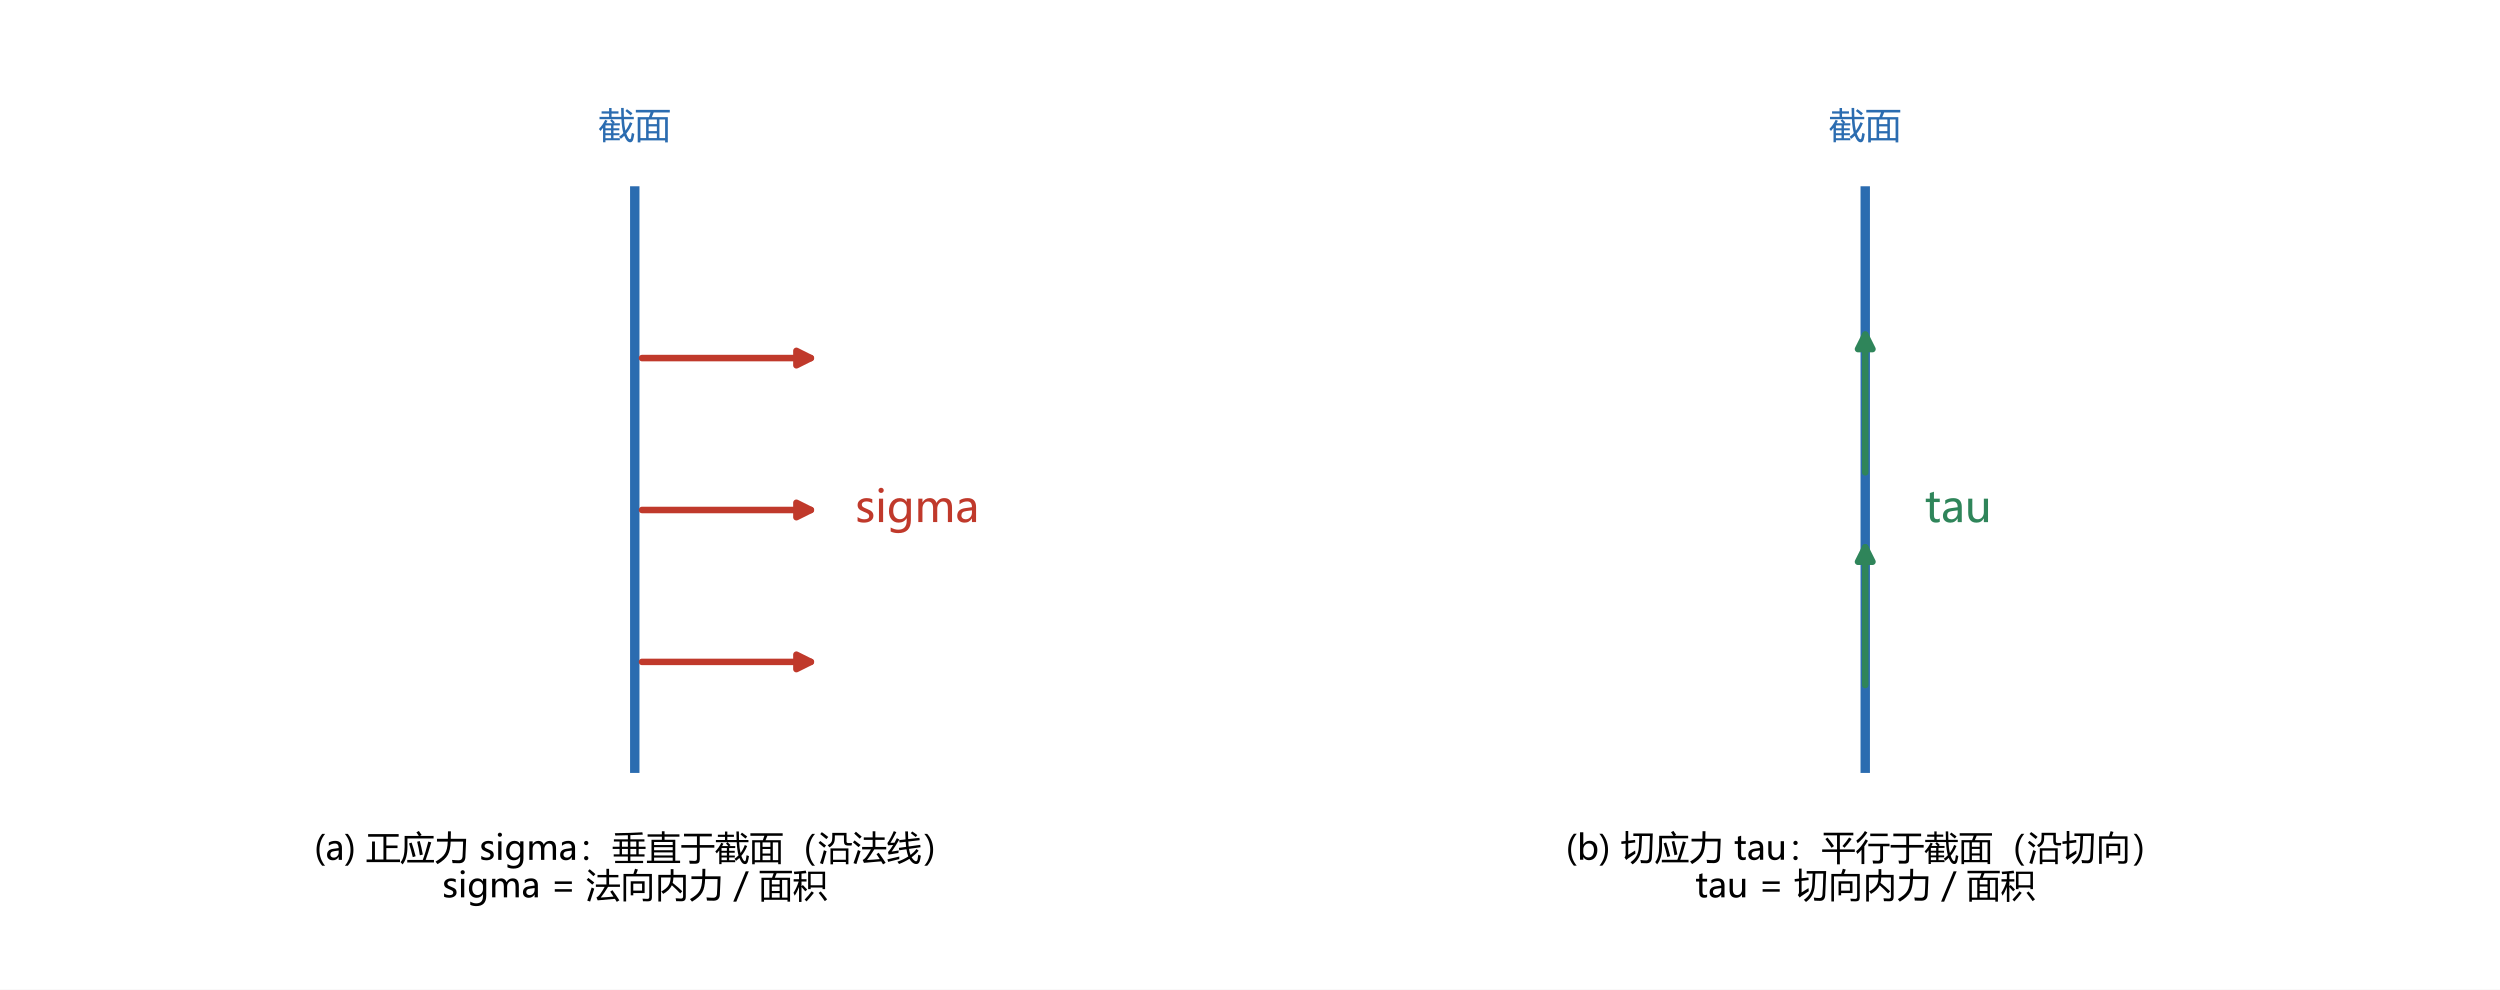
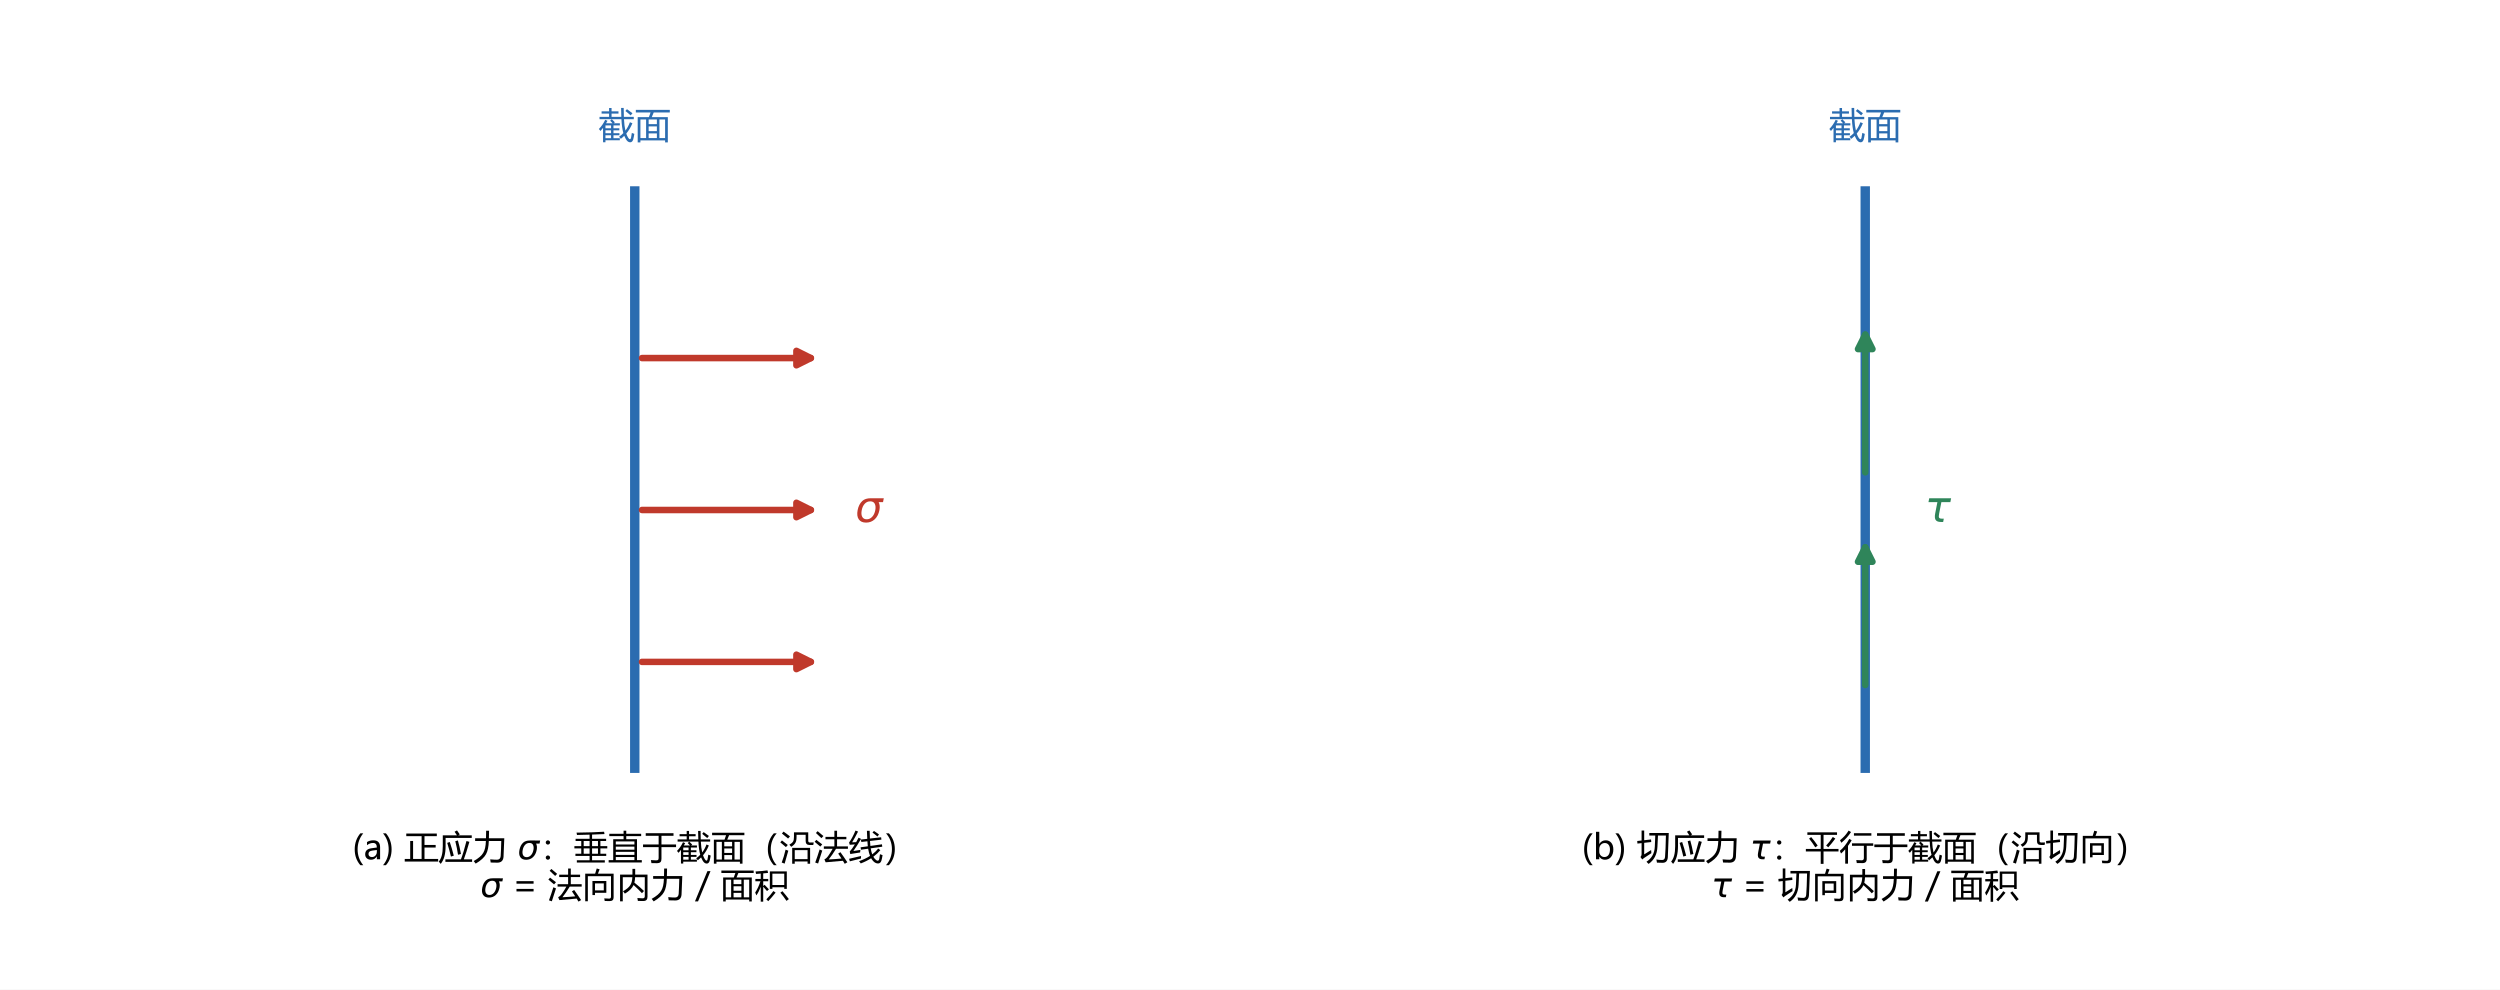
<svg xmlns="http://www.w3.org/2000/svg" xmlns:xlink="http://www.w3.org/1999/xlink" width="691.2pt" height="273.6pt" viewBox="0 0 691.2 273.6" version="1.1">
  <defs>
    <style type="text/css">*{stroke-linejoin: round; stroke-linecap: butt}</style>
  </defs>
  <g id="figure_1">
    <g id="patch_1">
      <path d="M 0 273.6  L 691.2 273.6  L 691.2 0  L 0 0  z " style="fill: #ffffff" />
    </g>
    <g id="axes_1">
      <g id="line2d_1">
-         <path d="M 175.5 212.4  L 175.5 52.8  " clip-path="url(#p7336bb6e5b)" style="fill: none; stroke: #2b6cb0; stroke-width: 2.6; stroke-linecap: square" />
+         <path d="M 175.5 212.4  L 175.5 52.8  " clip-path="url(#p2b7fb47dd4)" style="fill: none; stroke: #2b6cb0; stroke-width: 2.6; stroke-linecap: square" />
      </g>
      <g id="text_1">
        <g style="fill: #2b6cb0" transform="translate(165.5 38.1) scale(0.1 -0.1)">
          <defs>
            <path id="MicrosoftYaHei-6ec" d="M 3625 191  Q 4038 478 4378 838  Q 4106 1816 4041 3291  L 163 3291  L 163 3703  L 1856 3703  L 1856 4284  L 531 4284  L 531 4684  L 1856 4684  L 1856 5278  L 2294 5278  L 2294 4684  L 3519 4684  L 3519 4284  L 2294 4284  L 2294 3703  L 4022 3703  Q 4003 4241 3981 5284  L 4444 5284  Q 4444 4400 4472 3703  L 6225 3703  L 6225 3291  L 4491 3291  Q 4544 2116 4747 1272  Q 5238 1922 5544 2759  L 5981 2572  Q 5563 1541 4897 744  Q 5041 328 5231 22  Q 5394 -247 5550 -247  Q 5681 -247 5738 -9  Q 5813 303 5881 866  Q 6125 753 6325 697  Q 6231 84 6125 -291  Q 5975 -797 5588 -797  Q 5138 -797 4806 -197  Q 4659 44 4538 353  Q 4253 66 3931 -184  Q 3800 3 3625 191  z M 2044 3034  L 2338 3284  Q 2588 3059 2881 2747  L 2669 2572  L 3763 2572  L 3763 2197  L 2631 2197  L 2631 1684  L 3669 1684  L 3669 1322  L 2631 1322  L 2631 809  L 3688 809  L 3688 447  L 2631 447  L 2631 -66  L 3756 -66  L 3756 -441  L 1213 -441  L 1213 -791  L 788 -791  L 788 1763  Q 569 1472 338 1209  Q 200 1391 50 1559  Q 738 2259 1169 3184  L 1569 3009  Q 1450 2784 1322 2572  L 2478 2572  Q 2259 2828 2044 3034  z M 4744 4741  L 5019 5066  Q 5569 4684 5994 4347  L 5675 3959  Q 5225 4372 4744 4741  z M 1213 809  L 2206 809  L 2206 1322  L 1213 1322  L 1213 809  z M 1213 1684  L 2206 1684  L 2206 2197  L 1213 2197  L 1213 1684  z M 1213 -66  L 2206 -66  L 2206 447  L 1213 447  L 1213 -66  z " transform="scale(0.015625)" />
            <path id="MicrosoftYaHei-bb5" d="M 519 3659  L 2500 3659  Q 2681 4134 2794 4484  L 188 4484  L 188 4947  L 6200 4947  L 6200 4484  L 3353 4484  Q 3216 4144 3009 3659  L 5850 3659  L 5850 -809  L 5369 -809  L 5369 -459  L 1000 -459  L 1000 -816  L 519 -816  L 519 3659  z M 5369 3247  L 4363 3247  L 4363 -47  L 5369 -47  L 5369 3247  z M 1000 -47  L 2006 -47  L 2006 3247  L 1000 3247  L 1000 -47  z M 2456 -47  L 3913 -47  L 3913 784  L 2456 784  L 2456 -47  z M 2456 1184  L 3913 1184  L 3913 2016  L 2456 2016  L 2456 1184  z M 2456 2416  L 3913 2416  L 3913 3247  L 2456 3247  L 2456 2416  z " transform="scale(0.015625)" />
          </defs>
          <use xlink:href="#MicrosoftYaHei-6ec" />
          <use xlink:href="#MicrosoftYaHei-bb5" transform="translate(100 0)" />
        </g>
      </g>
      <g id="patch_2">
        <path d="M 177.498 183  Q 201.85 183 224.189 183  " style="fill: none; stroke: #c0392b; stroke-width: 1.8; stroke-linecap: round" />
        <path d="M 220.189 181  L 224.189 183  L 220.189 185  z " style="fill: #c0392b; stroke: #c0392b; stroke-width: 1.8; stroke-linecap: round" />
      </g>
      <g id="patch_3">
        <path d="M 177.498 141  Q 201.85 141 224.189 141  " style="fill: none; stroke: #c0392b; stroke-width: 1.8; stroke-linecap: round" />
        <path d="M 220.189 139  L 224.189 141  L 220.189 143  z " style="fill: #c0392b; stroke: #c0392b; stroke-width: 1.8; stroke-linecap: round" />
      </g>
      <g id="patch_4">
        <path d="M 177.498 99  Q 201.85 99 224.189 99  " style="fill: none; stroke: #c0392b; stroke-width: 1.8; stroke-linecap: round" />
        <path d="M 220.189 97  L 224.189 99  L 220.189 101  z " style="fill: #c0392b; stroke: #c0392b; stroke-width: 1.8; stroke-linecap: round" />
      </g>
      <g id="text_2">
-         <g style="fill: #c0392b" transform="translate(236.439 144.3458) scale(0.12 -0.12)">
+         <g style="fill: #c0392b" transform="translate(236.439 144.3516) scale(0.12 -0.12)">
          <defs>
-             <path id="MicrosoftYaHei-59" d="M 353 747  Q 816 413 1350 413  Q 2066 413 2066 881  Q 2066 1081 1909 1211  Q 1753 1341 1275 1519  Q 700 1750 528 1976  Q 356 2203 356 2525  Q 356 2984 745 3261  Q 1134 3538 1703 3538  Q 2144 3538 2522 3384  L 2522 2794  Q 2134 3044 1644 3044  Q 1350 3044 1165 2916  Q 981 2788 981 2578  Q 981 2372 1114 2256  Q 1247 2141 1703 1959  Q 2281 1744 2484 1512  Q 2688 1281 2688 941  Q 2688 466 2298 192  Q 1909 -81 1291 -81  Q 753 -81 353 122  L 353 747  z " transform="scale(0.015625)" />
-             <path id="MicrosoftYaHei-4f" d="M 472 4675  Q 472 4838 583 4948  Q 694 5059 856 5059  Q 1022 5059 1136 4950  Q 1250 4841 1250 4675  Q 1250 4513 1136 4405  Q 1022 4297 856 4297  Q 691 4297 581 4405  Q 472 4513 472 4675  z M 544 0  L 544 3456  L 1156 3456  L 1156 0  L 544 0  z " transform="scale(0.015625)" />
-             <path id="MicrosoftYaHei-4d" d="M 3547 291  Q 3547 -1628 1684 -1628  Q 1041 -1628 566 -1388  L 566 -797  Q 1144 -1119 1675 -1119  Q 2934 -1119 2934 206  L 2934 572  L 2922 572  Q 2528 -81 1747 -81  Q 1097 -81 706 384  Q 316 850 316 1619  Q 316 2503 747 3020  Q 1178 3538 1897 3538  Q 2588 3538 2922 2988  L 2934 2988  L 2934 3456  L 3547 3456  L 3547 291  z M 2934 2056  Q 2938 2456 2666 2743  Q 2394 3031 1997 3031  Q 1497 3031 1219 2664  Q 941 2297 941 1656  Q 941 1106 1209 765  Q 1478 425 1922 425  Q 2369 425 2653 750  Q 2938 1075 2934 1575  L 2934 2056  z " transform="scale(0.015625)" />
-             <path id="MicrosoftYaHei-53" d="M 5522 0  L 4909 0  L 4909 1984  Q 4909 2547 4734 2789  Q 4559 3031 4159 3031  Q 3822 3031 3581 2715  Q 3341 2400 3341 1969  L 3341 0  L 2728 0  L 2728 2047  Q 2728 3031 1969 3031  Q 1619 3031 1389 2731  Q 1159 2431 1159 1966  L 1159 0  L 547 0  L 547 3456  L 1159 3456  L 1159 2909  L 1172 2909  Q 1541 3538 2250 3538  Q 2597 3538 2862 3347  Q 3128 3156 3231 2831  Q 3616 3538 4381 3538  Q 5522 3538 5522 2131  L 5522 0  z " transform="scale(0.015625)" />
-             <path id="MicrosoftYaHei-47" d="M 628 3216  Q 1144 3538 1819 3538  Q 3069 3538 3069 2225  L 3069 0  L 2463 0  L 2463 534  L 2447 534  Q 2088 -81 1388 -81  Q 884 -81 587 191  Q 291 463 291 925  Q 291 1894 1438 2053  L 2463 2197  Q 2463 3044 1763 3044  Q 1141 3044 628 2625  L 628 3216  z M 1653 1625  Q 1228 1569 1067 1412  Q 906 1256 906 975  Q 906 728 1081 572  Q 1256 416 1544 416  Q 1944 416 2203 697  Q 2463 978 2463 1403  L 2463 1734  L 1653 1625  z " transform="scale(0.015625)" />
+             <path id="DejaVuSans-Oblique-357" d="M 2219 3044  Q 1744 3044 1422 2700  Q 1081 2341 969 1747  Q 844 1119 1044 756  Q 1241 397 1706 397  Q 2166 397 2503 759  Q 2844 1122 2966 1747  Q 3075 2319 2881 2700  Q 2700 3044 2219 3044  z M 2309 3503  L 4219 3500  L 4106 2925  L 3463 2925  Q 3706 2438 3575 1747  Q 3406 888 2884 400  Q 2359 -91 1609 -91  Q 856 -91 525 400  Q 194 888 363 1747  Q 528 2609 1050 3097  Q 1484 3503 2309 3503  z " transform="scale(0.015625)" />
          </defs>
-           <use xlink:href="#MicrosoftYaHei-59" />
-           <use xlink:href="#MicrosoftYaHei-4f" transform="translate(46.29688 0)" />
-           <use xlink:href="#MicrosoftYaHei-4d" transform="translate(72.90625 0)" />
-           <use xlink:href="#MicrosoftYaHei-53" transform="translate(136.875 0)" />
-           <use xlink:href="#MicrosoftYaHei-47" transform="translate(230.5781 0)" />
+           <use xlink:href="#DejaVuSans-Oblique-357" transform="translate(0 0.265625)" />
        </g>
      </g>
      <g id="text_3">
-         <g transform="translate(86.81082 237.7329) scale(0.095 -0.095)">
+         <g transform="translate(97.3625 237.6708) scale(0.095 -0.095)">
          <defs>
            <path id="MicrosoftYaHei-e" d="M 1531 -1100  Q 478 100 478 1847  Q 478 3594 1531 4841  L 2072 4841  Q 1016 3544 1016 1853  Q 1016 166 2066 -1100  L 1531 -1100  z " transform="scale(0.015625)" />
+             <path id="MicrosoftYaHei-47" d="M 628 3216  Q 1144 3538 1819 3538  Q 3069 3538 3069 2225  L 3069 0  L 2463 0  L 2463 534  L 2447 534  Q 2088 -81 1388 -81  Q 884 -81 587 191  Q 291 463 291 925  Q 291 1894 1438 2053  L 2463 2197  Q 2463 3044 1763 3044  Q 1141 3044 628 2625  L 628 3216  z M 1653 1625  Q 1228 1569 1067 1412  Q 906 1256 906 975  Q 906 728 1081 572  Q 1256 416 1544 416  Q 1944 416 2203 697  Q 2463 978 2463 1403  L 2463 1734  L 1653 1625  z " transform="scale(0.015625)" />
            <path id="MicrosoftYaHei-f" d="M 78 -1100  Q 1131 163 1131 1853  Q 1131 3547 72 4841  L 616 4841  Q 1672 3603 1672 1847  Q 1672 91 616 -1100  L 78 -1100  z " transform="scale(0.015625)" />
            <path id="MicrosoftYaHei-3" transform="scale(0.015625)" />
            <path id="MicrosoftYaHei-833" d="M 88 66  L 1106 66  L 1106 3416  L 1644 3416  L 1644 66  L 3231 66  L 3231 4309  L 375 4309  L 375 4797  L 6063 4797  L 6063 4309  L 3769 4309  L 3769 2672  L 5850 2672  L 5850 2191  L 3769 2191  L 3769 66  L 6313 66  L 6313 -422  L 88 -422  L 88 66  z " transform="scale(0.015625)" />
            <path id="MicrosoftYaHei-681" d="M 2969 5134  L 3425 5378  Q 3694 5034 3938 4634  L 3634 4459  L 6169 4459  L 6169 3984  L 1300 3984  L 1300 2453  Q 1300 241 388 -853  Q 238 -647 25 -422  Q 775 416 775 2441  L 775 4459  L 3419 4459  Q 3216 4803 2969 5134  z M 1263 -9  L 4153 -9  Q 4641 1238 5188 3403  L 5731 3253  Q 5147 1191 4694 -9  L 6238 -9  L 6238 -484  L 1263 -484  L 1263 -9  z M 1600 3059  L 2075 3222  Q 2463 2084 2825 672  L 2294 509  Q 2006 1747 1600 3059  z M 3106 3372  L 3588 3509  Q 3913 2384 4163 991  L 3613 847  Q 3431 2084 3106 3372  z " transform="scale(0.015625)" />
            <path id="MicrosoftYaHei-503" d="M 400 3916  L 2425 3916  Q 2444 4603 2450 5316  L 2994 5316  Q 2981 4653 2963 3916  L 5831 3916  Q 5756 1472 5688 459  Q 5606 -616 4538 -628  Q 4025 -628 3300 -603  Q 3275 -359 3206 -9  L 3225 -9  Q 4038 -84 4488 -78  Q 5094 -66 5156 591  Q 5231 1709 5269 3403  L 2950 3403  Q 2894 1775 2431 953  Q 1938 41 506 -803  Q 331 -578 131 -328  Q 1488 434 1913 1209  Q 2353 1913 2406 3403  L 400 3403  L 400 3916  z " transform="scale(0.015625)" />
            <path id="MicrosoftYaHei-379" d="M 1606 3531  Q 1772 3531 1890 3415  Q 2009 3300 2009 3138  Q 2009 2975 1893 2858  Q 1778 2741 1606 2741  Q 1434 2741 1318 2858  Q 1203 2975 1203 3138  Q 1203 3300 1322 3415  Q 1441 3531 1606 3531  z M 1606 716  Q 1772 716 1890 600  Q 2009 484 2009 319  Q 2009 150 1890 36  Q 1772 -78 1606 -78  Q 1441 -78 1322 36  Q 1203 150 1203 319  Q 1203 484 1322 600  Q 1441 716 1606 716  z " transform="scale(0.015625)" />
            <path id="MicrosoftYaHei-5b8" d="M 594 -184  L 2969 -184  L 2969 622  L 331 622  L 331 1034  L 1419 1034  L 1419 2034  L 138 2034  L 138 2447  L 1419 2447  L 1419 3409  L 363 3409  L 363 3822  L 2969 3822  L 2969 4588  Q 1838 4553 625 4528  Q 588 4728 538 4966  Q 3706 5003 5669 5134  L 5744 4697  Q 4634 4644 3431 4603  L 3431 3822  L 6050 3822  L 6050 3409  L 4981 3409  L 4981 2447  L 6263 2447  L 6263 2034  L 4981 2034  L 4981 1034  L 6069 1034  L 6069 622  L 3431 622  L 3431 -184  L 5806 -184  L 5806 -597  L 594 -597  L 594 -184  z M 1869 1034  L 2969 1034  L 2969 2034  L 1869 2034  L 1869 1034  z M 3431 1034  L 4531 1034  L 4531 2034  L 3431 2034  L 3431 1034  z M 1869 2447  L 2969 2447  L 2969 3409  L 1869 3409  L 1869 2447  z M 3431 2447  L 4531 2447  L 4531 3409  L 3431 3409  L 3431 2447  z " transform="scale(0.015625)" />
            <path id="MicrosoftYaHei-92b" d="M 119 -153  L 969 -153  L 969 3741  L 2900 3741  L 2900 4316  L 244 4316  L 244 4753  L 2900 4753  L 2900 5328  L 3400 5328  L 3400 4753  L 6175 4753  L 6175 4316  L 3400 4316  L 3400 3741  L 5400 3741  L 5400 -153  L 6294 -153  L 6294 -591  L 119 -591  L 119 -153  z M 1450 -153  L 4919 -153  L 4919 422  L 1450 422  L 1450 -153  z M 4919 3328  L 1450 3328  L 1450 2759  L 4919 2759  L 4919 3328  z M 1450 822  L 4919 822  L 4919 1391  L 1450 1391  L 1450 822  z M 1450 1791  L 4919 1791  L 4919 2359  L 1450 2359  L 1450 1791  z " transform="scale(0.015625)" />
            <path id="MicrosoftYaHei-439" d="M 125 2759  L 3031 2759  L 3031 4372  L 625 4372  L 625 4866  L 5800 4866  L 5800 4372  L 3556 4372  L 3556 2759  L 6275 2759  L 6275 2266  L 3556 2266  L 3556 122  Q 3556 -303 3400 -491  Q 3225 -709 2744 -722  Q 2463 -722 1688 -716  Q 1656 -428 1588 -147  Q 2294 -197 2569 -197  Q 2850 -197 2944 -91  Q 3031 -3 3031 303  L 3031 2266  L 125 2266  L 125 2759  z " transform="scale(0.015625)" />
            <path id="MicrosoftYaHei-367" d="M 5288 -1100  Q 4172 119 4172 1850  Q 4172 3603 5288 4838  L 5825 4838  Q 4716 3572 4716 1856  Q 4716 166 5819 -1100  L 5288 -1100  z " transform="scale(0.015625)" />
            <path id="MicrosoftYaHei-85f" d="M 2306 2134  L 5644 2134  L 5644 -822  L 5169 -822  L 5169 -403  L 2781 -403  L 2781 -828  L 2306 -828  L 2306 2134  z M 5169 1703  L 2781 1703  L 2781 28  L 5169 28  L 5169 1703  z M 5625 3128  Q 5913 3128 6319 3134  L 6231 2666  L 5544 2666  Q 4813 2666 4813 3409  L 4813 4559  L 3119 4559  L 3119 4153  Q 3119 3441 2900 3072  Q 2681 2666 2125 2328  Q 1956 2522 1781 2722  Q 2294 3009 2481 3328  Q 2638 3609 2638 4184  L 2638 5022  L 5294 5022  L 5294 3453  Q 5294 3128 5625 3128  z M 1075 1797  Q 1375 1666 1581 1603  Q 1338 672 900 -803  L 356 -609  Q 769 484 1075 1797  z M 694 5159  Q 1263 4772 1894 4259  Q 1694 4034 1538 3866  Q 956 4372 394 4803  L 694 5159  z M 400 3516  Q 975 3097 1488 2666  Q 1294 2459 1138 2272  Q 463 2878 88 3159  L 400 3516  z " transform="scale(0.015625)" />
            <path id="MicrosoftYaHei-863" d="M 4888 1328  Q 5488 509 6181 -553  Q 5931 -697 5694 -841  Q 5519 -550 5350 -278  Q 3300 -447 2138 -559  L 1906 -16  Q 2300 159 2675 716  Q 3088 1303 3441 1953  L 1800 1953  L 1800 2403  L 3763 2403  L 3763 3728  L 2106 3728  L 2106 4178  L 3763 4178  L 3763 5322  L 4263 5322  L 4263 4178  L 5994 4178  L 5994 3728  L 4263 3728  L 4263 2403  L 6288 2403  L 6288 1953  L 4069 1953  Q 3372 806 2706 -28  Q 3897 28 5088 141  Q 4766 644 4475 1066  L 4888 1328  z M 1013 1828  Q 1244 1728 1506 1622  Q 1063 291 731 -784  L 194 -603  Q 606 497 1013 1828  z M 400 3622  Q 869 3291 1500 2772  Q 1269 2509 1138 2366  Q 431 2997 88 3259  L 400 3622  z M 644 5241  Q 1144 4841 1719 4328  Q 1506 4109 1350 3941  Q 775 4509 325 4897  L 644 5241  z " transform="scale(0.015625)" />
            <path id="MicrosoftYaHei-9bf" d="M 1969 -347  Q 3144 75 4003 631  Q 3781 1197 3653 1972  L 2319 1784  L 2244 2234  L 3591 2422  Q 3538 2859 3513 3356  L 2381 3228  L 2306 3678  L 3488 3809  Q 3453 4459 3425 5303  L 3938 5303  Q 3953 4497 3978 3866  L 6069 4103  L 6125 3659  L 3997 3413  Q 4019 2919 4069 2488  L 6225 2791  L 6281 2347  L 4128 2041  Q 4234 1394 4416 916  Q 5078 1416 5519 2009  L 5925 1703  Q 5363 1025 4619 475  Q 4859 44 5194 -184  Q 5606 -428 5725 66  Q 5806 466 5856 953  Q 6144 828 6338 772  Q 6231 97 6125 -247  Q 5944 -778 5506 -778  Q 5050 -778 4663 -403  Q 4409 -163 4209 194  Q 3350 -363 2281 -772  Q 2169 -597 1969 -347  z M 900 1541  Q 1456 1622 2213 1753  Q 2175 1522 2156 1272  Q 1113 1109 325 978  L 225 1447  Q 659 1913 1178 2775  Q 672 2747 225 2703  L 106 3128  Q 688 3922 1300 5353  L 1775 5166  Q 1131 3897 669 3166  Q 1041 3178 1422 3194  Q 1638 3578 1869 4028  L 2331 3797  Q 1569 2478 900 1541  z M 106 97  Q 1206 334 2331 616  Q 2313 366 2313 141  Q 1269 -103 244 -378  L 106 97  z M 4463 4972  L 4731 5284  Q 5175 5003 5681 4609  L 5381 4247  Q 4863 4691 4463 4972  z " transform="scale(0.015625)" />
            <path id="MicrosoftYaHei-368" d="M 1113 -1100  L 575 -1100  Q 1684 163 1684 1888  Q 1684 3581 581 4838  L 1113 4838  Q 2222 3628 2222 1888  Q 2222 128 1113 -1100  z " transform="scale(0.015625)" />
          </defs>
-           <use xlink:href="#MicrosoftYaHei-e" />
-           <use xlink:href="#MicrosoftYaHei-47" transform="translate(33.40625 0)" />
-           <use xlink:href="#MicrosoftYaHei-f" transform="translate(88.6875 0)" />
-           <use xlink:href="#MicrosoftYaHei-3" transform="translate(122.0938 0)" />
-           <use xlink:href="#MicrosoftYaHei-833" transform="translate(151.6875 0)" />
-           <use xlink:href="#MicrosoftYaHei-681" transform="translate(251.6875 0)" />
-           <use xlink:href="#MicrosoftYaHei-503" transform="translate(351.6875 0)" />
-           <use xlink:href="#MicrosoftYaHei-3" transform="translate(451.6875 0)" />
-           <use xlink:href="#MicrosoftYaHei-59" transform="translate(481.2812 0)" />
-           <use xlink:href="#MicrosoftYaHei-4f" transform="translate(527.5781 0)" />
-           <use xlink:href="#MicrosoftYaHei-4d" transform="translate(554.1875 0)" />
-           <use xlink:href="#MicrosoftYaHei-53" transform="translate(618.1562 0)" />
-           <use xlink:href="#MicrosoftYaHei-47" transform="translate(711.8594 0)" />
-           <use xlink:href="#MicrosoftYaHei-379" transform="translate(767.1406 0)" />
-           <use xlink:href="#MicrosoftYaHei-5b8" transform="translate(867.1406 0)" />
-           <use xlink:href="#MicrosoftYaHei-92b" transform="translate(967.1406 0)" />
-           <use xlink:href="#MicrosoftYaHei-439" transform="translate(1067.141 0)" />
-           <use xlink:href="#MicrosoftYaHei-6ec" transform="translate(1167.141 0)" />
-           <use xlink:href="#MicrosoftYaHei-bb5" transform="translate(1267.141 0)" />
-           <use xlink:href="#MicrosoftYaHei-367" transform="translate(1367.141 0)" />
-           <use xlink:href="#MicrosoftYaHei-85f" transform="translate(1467.141 0)" />
-           <use xlink:href="#MicrosoftYaHei-863" transform="translate(1567.141 0)" />
-           <use xlink:href="#MicrosoftYaHei-9bf" transform="translate(1667.141 0)" />
-           <use xlink:href="#MicrosoftYaHei-368" transform="translate(1767.141 0)" />
+           <use xlink:href="#MicrosoftYaHei-e" transform="translate(0 0.96875)" />
+           <use xlink:href="#MicrosoftYaHei-47" transform="translate(33.39844 0.96875)" />
+           <use xlink:href="#MicrosoftYaHei-f" transform="translate(88.67188 0.96875)" />
+           <use xlink:href="#MicrosoftYaHei-3" transform="translate(122.0703 0.96875)" />
+           <use xlink:href="#MicrosoftYaHei-833" transform="translate(151.6602 0.96875)" />
+           <use xlink:href="#MicrosoftYaHei-681" transform="translate(251.6602 0.96875)" />
+           <use xlink:href="#MicrosoftYaHei-503" transform="translate(351.6602 0.96875)" />
+           <use xlink:href="#MicrosoftYaHei-3" transform="translate(451.6602 0.96875)" />
+           <use xlink:href="#DejaVuSans-Oblique-357" transform="translate(481.25 0.96875)" />
+           <use xlink:href="#MicrosoftYaHei-379" transform="translate(544.6289 0.96875)" />
+           <use xlink:href="#MicrosoftYaHei-5b8" transform="translate(644.6289 0.96875)" />
+           <use xlink:href="#MicrosoftYaHei-92b" transform="translate(744.6289 0.96875)" />
+           <use xlink:href="#MicrosoftYaHei-439" transform="translate(844.6289 0.96875)" />
+           <use xlink:href="#MicrosoftYaHei-6ec" transform="translate(944.6289 0.96875)" />
+           <use xlink:href="#MicrosoftYaHei-bb5" transform="translate(1044.629 0.96875)" />
+           <use xlink:href="#MicrosoftYaHei-367" transform="translate(1144.629 0.96875)" />
+           <use xlink:href="#MicrosoftYaHei-85f" transform="translate(1244.629 0.96875)" />
+           <use xlink:href="#MicrosoftYaHei-863" transform="translate(1344.629 0.96875)" />
+           <use xlink:href="#MicrosoftYaHei-9bf" transform="translate(1444.629 0.96875)" />
+           <use xlink:href="#MicrosoftYaHei-368" transform="translate(1544.629 0.96875)" />
        </g>
-         <g transform="translate(122.2466 248.1) scale(0.095 -0.095)">
+         <g transform="translate(132.7975 248.1) scale(0.095 -0.095)">
          <defs>
            <path id="MicrosoftYaHei-23" d="M 3972 2497  L 788 2497  L 788 2969  L 3972 2969  L 3972 2497  z M 3972 1053  L 788 1053  L 788 1525  L 3972 1525  L 3972 1053  z " transform="scale(0.015625)" />
            <path id="MicrosoftYaHei-567" d="M 1038 -772  L 550 -772  L 550 4359  L 2394 4359  Q 2550 4822 2694 5328  L 3231 5178  Q 3069 4741 2913 4359  L 5838 4359  L 5838 -34  Q 5838 -741 5131 -741  Q 4738 -741 4181 -728  Q 4150 -509 4094 -241  Q 4631 -284 5006 -284  Q 5350 -284 5350 78  L 5350 3897  L 1038 3897  L 1038 -772  z M 1894 2997  L 4481 2997  L 4481 803  L 2369 803  L 2369 372  L 1894 372  L 1894 2997  z M 4006 2547  L 2369 2547  L 2369 1253  L 4006 1253  L 4006 2547  z " transform="scale(0.015625)" />
            <path id="MicrosoftYaHei-4c4" d="M 638 4184  L 2944 4184  L 2944 5259  L 3456 5259  L 3456 4184  L 5750 4184  L 5750 59  Q 5750 -734 4969 -728  Q 4556 -728 3956 -716  Q 3938 -503 3863 -172  Q 4456 -222 4850 -228  Q 5244 -241 5244 166  L 5244 3709  L 3444 3709  Q 3419 3141 3306 2697  Q 4413 1809 5094 1134  L 4713 728  Q 4044 1459 3156 2247  Q 2731 1328 1538 647  Q 1275 1009 1188 1097  Q 2206 1634 2581 2291  Q 2881 2772 2931 3709  L 1144 3709  L 1144 -784  L 638 -784  L 638 4184  z " transform="scale(0.015625)" />
            <path id="MicrosoftYaHei-15" d="M 2791 4841  L 469 -803  L -103 -803  L 2219 4841  L 2791 4841  z " transform="scale(0.015625)" />
            <path id="MicrosoftYaHei-965" d="M 2813 4784  L 5975 4784  L 5975 1528  L 5500 1528  L 5500 1828  L 3288 1828  L 3288 1528  L 2813 1528  L 2813 4784  z M 88 853  Q 669 1728 1056 2947  L 119 2947  L 119 3384  L 1119 3384  L 1119 4378  Q 713 4347 244 4316  Q 213 4541 150 4772  Q 1425 4841 2375 4978  L 2488 4503  Q 2106 4459 1581 4416  L 1581 3384  L 2513 3384  L 2513 2947  L 1581 2947  L 1581 2066  L 1831 2297  Q 2213 1922 2644 1441  L 2288 1128  Q 1950 1541 1581 1934  L 1581 -853  L 1119 -853  L 1119 1928  Q 781 997 306 316  Q 206 591 88 853  z M 5500 4359  L 3288 4359  L 3288 2253  L 5500 2253  L 5500 4359  z M 3475 1128  L 3888 834  Q 3175 -66 2519 -759  Q 2369 -597 2163 -416  Q 2925 353 3475 1128  z M 4775 828  L 5163 1097  Q 5738 441 6356 -372  L 5919 -703  Q 5369 109 4775 828  z " transform="scale(0.015625)" />
          </defs>
-           <use xlink:href="#MicrosoftYaHei-59" />
-           <use xlink:href="#MicrosoftYaHei-4f" transform="translate(46.29688 0)" />
-           <use xlink:href="#MicrosoftYaHei-4d" transform="translate(72.90625 0)" />
-           <use xlink:href="#MicrosoftYaHei-53" transform="translate(136.875 0)" />
-           <use xlink:href="#MicrosoftYaHei-47" transform="translate(230.5781 0)" />
-           <use xlink:href="#MicrosoftYaHei-3" transform="translate(285.8594 0)" />
-           <use xlink:href="#MicrosoftYaHei-23" transform="translate(315.4531 0)" />
-           <use xlink:href="#MicrosoftYaHei-3" transform="translate(389.625 0)" />
-           <use xlink:href="#MicrosoftYaHei-863" transform="translate(419.2188 0)" />
-           <use xlink:href="#MicrosoftYaHei-567" transform="translate(519.2188 0)" />
-           <use xlink:href="#MicrosoftYaHei-4c4" transform="translate(619.2188 0)" />
-           <use xlink:href="#MicrosoftYaHei-503" transform="translate(719.2188 0)" />
-           <use xlink:href="#MicrosoftYaHei-3" transform="translate(819.2188 0)" />
-           <use xlink:href="#MicrosoftYaHei-15" transform="translate(848.8125 0)" />
-           <use xlink:href="#MicrosoftYaHei-3" transform="translate(891.5312 0)" />
-           <use xlink:href="#MicrosoftYaHei-bb5" transform="translate(921.125 0)" />
-           <use xlink:href="#MicrosoftYaHei-965" transform="translate(1021.125 0)" />
+           <use xlink:href="#DejaVuSans-Oblique-357" transform="translate(0 0.75)" />
+           <use xlink:href="#MicrosoftYaHei-3" transform="translate(63.37891 0.75)" />
+           <use xlink:href="#MicrosoftYaHei-23" transform="translate(92.96875 0.75)" />
+           <use xlink:href="#MicrosoftYaHei-3" transform="translate(167.1387 0.75)" />
+           <use xlink:href="#MicrosoftYaHei-863" transform="translate(196.7285 0.75)" />
+           <use xlink:href="#MicrosoftYaHei-567" transform="translate(296.7285 0.75)" />
+           <use xlink:href="#MicrosoftYaHei-4c4" transform="translate(396.7285 0.75)" />
+           <use xlink:href="#MicrosoftYaHei-503" transform="translate(496.7285 0.75)" />
+           <use xlink:href="#MicrosoftYaHei-3" transform="translate(596.7285 0.75)" />
+           <use xlink:href="#MicrosoftYaHei-15" transform="translate(626.3184 0.75)" />
+           <use xlink:href="#MicrosoftYaHei-3" transform="translate(669.043 0.75)" />
+           <use xlink:href="#MicrosoftYaHei-bb5" transform="translate(698.6328 0.75)" />
+           <use xlink:href="#MicrosoftYaHei-965" transform="translate(798.6328 0.75)" />
        </g>
      </g>
    </g>
    <g id="axes_2">
      <g id="line2d_2">
-         <path d="M 515.7 212.4  L 515.7 52.8  " clip-path="url(#p04f047401a)" style="fill: none; stroke: #2b6cb0; stroke-width: 2.6; stroke-linecap: square" />
+         <path d="M 515.7 212.4  L 515.7 52.8  " clip-path="url(#p0d0853f65d)" style="fill: none; stroke: #2b6cb0; stroke-width: 2.6; stroke-linecap: square" />
      </g>
      <g id="text_4">
        <g style="fill: #2b6cb0" transform="translate(505.7 38.1) scale(0.1 -0.1)">
          <use xlink:href="#MicrosoftYaHei-6ec" />
          <use xlink:href="#MicrosoftYaHei-bb5" transform="translate(100 0)" />
        </g>
      </g>
      <g id="patch_5">
        <path d="M 515.7 189.4  Q 515.7 169.351 515.7 151.314  " style="fill: none; stroke: #2f855a; stroke-width: 1.8; stroke-linecap: round" />
        <path d="M 513.7 155.314  L 515.7 151.314  L 517.7 155.314  z " style="fill: #2f855a; stroke: #2f855a; stroke-width: 1.8; stroke-linecap: round" />
      </g>
      <g id="patch_6">
        <path d="M 515.7 130.6  Q 515.7 110.551 515.7 92.514  " style="fill: none; stroke: #2f855a; stroke-width: 1.8; stroke-linecap: round" />
        <path d="M 513.7 96.514  L 515.7 92.514  L 517.7 96.514  z " style="fill: #2f855a; stroke: #2f855a; stroke-width: 1.8; stroke-linecap: round" />
      </g>
      <g id="text_5">
        <g style="fill: #2f855a" transform="translate(532.17 144.3516) scale(0.12 -0.12)">
          <defs>
-             <path id="MicrosoftYaHei-5a" d="M 2206 34  Q 2006 -75 1666 -75  Q 738 -75 738 953  L 738 2950  L 144 2950  L 144 3456  L 738 3456  L 738 4288  L 1347 4481  L 1347 3456  L 2206 3456  L 2206 2950  L 1347 2950  L 1347 1063  Q 1347 722 1462 575  Q 1578 428 1847 428  Q 2053 428 2206 544  L 2206 34  z " transform="scale(0.015625)" />
-             <path id="MicrosoftYaHei-5b" d="M 3400 0  L 2784 0  L 2784 544  L 2772 544  Q 2425 -81 1706 -81  Q 478 -81 478 1388  L 478 3456  L 1084 3456  L 1084 1478  Q 1084 425 1891 425  Q 2291 425 2537 720  Q 2784 1016 2784 1466  L 2784 3456  L 3400 3456  L 3400 0  z " transform="scale(0.015625)" />
+             <path id="DejaVuSans-Oblique-358" d="M 2103 638  Q 2188 488 2525 488  L 2800 488  L 2706 0  L 2363 0  Q 1800 0 1600 300  Q 1403 606 1534 1269  L 1856 2925  L 541 2925  L 653 3500  L 3881 3500  L 3769 2925  L 2444 2925  L 2113 1234  Q 2025 781 2103 638  z " transform="scale(0.015625)" />
          </defs>
-           <use xlink:href="#MicrosoftYaHei-5a" />
-           <use xlink:href="#MicrosoftYaHei-47" transform="translate(37.25 0)" />
-           <use xlink:href="#MicrosoftYaHei-5b" transform="translate(92.53125 0)" />
+           <use xlink:href="#DejaVuSans-Oblique-358" transform="translate(0 0.3125)" />
        </g>
      </g>
      <g id="text_6">
-         <g transform="translate(432.8585 237.7049) scale(0.095 -0.095)">
+         <g transform="translate(437.2775 237.6708) scale(0.095 -0.095)">
          <defs>
            <path id="MicrosoftYaHei-48" d="M 1159 488  L 1159 0  L 547 0  L 547 5116  L 1159 5116  L 1159 2859  L 1172 2859  Q 1578 3538 2359 3538  Q 3009 3538 3392 3080  Q 3775 2622 3775 1828  Q 3775 953 3345 436  Q 2916 -81 2200 -81  Q 1525 -81 1172 488  L 1159 488  z M 1156 1422  Q 1156 1003 1428 714  Q 1700 425 2109 425  Q 2597 425 2872 800  Q 3147 1175 3147 1838  Q 3147 2384 2890 2707  Q 2634 3031 2191 3031  Q 1741 3031 1448 2709  Q 1156 2388 1156 1891  L 1156 1422  z " transform="scale(0.015625)" />
            <path id="MicrosoftYaHei-4e4" d="M 2356 4897  L 5981 4897  Q 5875 1528 5806 384  Q 5731 -659 4831 -653  Q 4325 -653 3781 -622  Q 3744 -322 3675 -34  Q 4231 -128 4744 -128  Q 5250 -128 5288 459  Q 5394 1672 5450 4428  L 3972 4428  Q 3925 3144 3869 2297  Q 3763 203 2225 -859  Q 2069 -678 1831 -453  Q 3300 497 3381 2353  Q 3444 3191 3469 4428  L 2356 4428  L 2356 4897  z M 2694 1722  Q 2713 1328 2744 1141  Q 2019 684 1356 228  Q 1181 103 1044 -34  L 706 434  Q 919 634 919 1003  L 919 3013  L 144 2928  L 106 3409  L 919 3500  L 919 5353  L 1406 5353  L 1406 3553  L 2681 3697  L 2719 3216  L 1406 3069  L 1406 916  Q 2056 1309 2694 1722  z " transform="scale(0.015625)" />
            <path id="MicrosoftYaHei-675" d="M 169 1934  L 2938 1934  L 2938 4547  L 450 4547  L 450 5028  L 5975 5028  L 5975 4547  L 3463 4547  L 3463 1934  L 6250 1934  L 6250 1453  L 3463 1453  L 3463 -847  L 2938 -847  L 2938 1453  L 169 1453  L 169 1934  z M 3950 2559  Q 4638 3284 5188 4159  L 5656 3859  Q 4950 2891 4338 2234  L 3950 2559  z M 769 3859  L 1163 4134  Q 1863 3316 2369 2553  L 1925 2222  Q 1444 3003 769 3859  z " transform="scale(0.015625)" />
            <path id="MicrosoftYaHei-a67" d="M 2363 2978  L 6319 2978  L 6319 2509  L 5106 2509  L 5106 66  Q 5106 -709 4325 -709  Q 3800 -709 3256 -703  Q 3219 -453 3163 -141  Q 3650 -191 4144 -191  Q 4575 -191 4575 234  L 4575 2509  L 2363 2509  L 2363 2978  z M 100 1578  Q 1069 2372 1863 3809  L 2300 3541  Q 1978 2984 1619 2500  L 1619 -809  L 1100 -809  L 1100 1856  Q 725 1431 319 1072  Q 219 1334 100 1578  z M 2725 4866  L 5969 4866  L 5969 4397  L 2725 4397  L 2725 4866  z M 131 3559  Q 1125 4328 1731 5347  L 2181 5072  Q 1456 3959 381 3078  Q 269 3316 131 3559  z " transform="scale(0.015625)" />
          </defs>
-           <use xlink:href="#MicrosoftYaHei-e" />
-           <use xlink:href="#MicrosoftYaHei-48" transform="translate(33.40625 0)" />
-           <use xlink:href="#MicrosoftYaHei-f" transform="translate(97.28125 0)" />
-           <use xlink:href="#MicrosoftYaHei-3" transform="translate(130.6875 0)" />
-           <use xlink:href="#MicrosoftYaHei-4e4" transform="translate(160.2812 0)" />
-           <use xlink:href="#MicrosoftYaHei-681" transform="translate(260.2812 0)" />
-           <use xlink:href="#MicrosoftYaHei-503" transform="translate(360.2812 0)" />
-           <use xlink:href="#MicrosoftYaHei-3" transform="translate(460.2812 0)" />
-           <use xlink:href="#MicrosoftYaHei-5a" transform="translate(489.875 0)" />
-           <use xlink:href="#MicrosoftYaHei-47" transform="translate(527.125 0)" />
-           <use xlink:href="#MicrosoftYaHei-5b" transform="translate(582.4062 0)" />
-           <use xlink:href="#MicrosoftYaHei-379" transform="translate(644.0312 0)" />
-           <use xlink:href="#MicrosoftYaHei-675" transform="translate(744.0312 0)" />
-           <use xlink:href="#MicrosoftYaHei-a67" transform="translate(844.0312 0)" />
-           <use xlink:href="#MicrosoftYaHei-439" transform="translate(944.0312 0)" />
-           <use xlink:href="#MicrosoftYaHei-6ec" transform="translate(1044.031 0)" />
-           <use xlink:href="#MicrosoftYaHei-bb5" transform="translate(1144.031 0)" />
-           <use xlink:href="#MicrosoftYaHei-367" transform="translate(1244.031 0)" />
-           <use xlink:href="#MicrosoftYaHei-85f" transform="translate(1344.031 0)" />
-           <use xlink:href="#MicrosoftYaHei-4e4" transform="translate(1444.031 0)" />
-           <use xlink:href="#MicrosoftYaHei-567" transform="translate(1544.031 0)" />
-           <use xlink:href="#MicrosoftYaHei-368" transform="translate(1644.031 0)" />
+           <use xlink:href="#MicrosoftYaHei-e" transform="translate(0 0.96875)" />
+           <use xlink:href="#MicrosoftYaHei-48" transform="translate(33.39844 0.96875)" />
+           <use xlink:href="#MicrosoftYaHei-f" transform="translate(97.26562 0.96875)" />
+           <use xlink:href="#MicrosoftYaHei-3" transform="translate(130.6641 0.96875)" />
+           <use xlink:href="#MicrosoftYaHei-4e4" transform="translate(160.2539 0.96875)" />
+           <use xlink:href="#MicrosoftYaHei-681" transform="translate(260.2539 0.96875)" />
+           <use xlink:href="#MicrosoftYaHei-503" transform="translate(360.2539 0.96875)" />
+           <use xlink:href="#MicrosoftYaHei-3" transform="translate(460.2539 0.96875)" />
+           <use xlink:href="#DejaVuSans-Oblique-358" transform="translate(489.8438 0.96875)" />
+           <use xlink:href="#MicrosoftYaHei-379" transform="translate(550.0488 0.96875)" />
+           <use xlink:href="#MicrosoftYaHei-675" transform="translate(650.0488 0.96875)" />
+           <use xlink:href="#MicrosoftYaHei-a67" transform="translate(750.0488 0.96875)" />
+           <use xlink:href="#MicrosoftYaHei-439" transform="translate(850.0488 0.96875)" />
+           <use xlink:href="#MicrosoftYaHei-6ec" transform="translate(950.0488 0.96875)" />
+           <use xlink:href="#MicrosoftYaHei-bb5" transform="translate(1050.049 0.96875)" />
+           <use xlink:href="#MicrosoftYaHei-367" transform="translate(1150.049 0.96875)" />
+           <use xlink:href="#MicrosoftYaHei-85f" transform="translate(1250.049 0.96875)" />
+           <use xlink:href="#MicrosoftYaHei-4e4" transform="translate(1350.049 0.96875)" />
+           <use xlink:href="#MicrosoftYaHei-567" transform="translate(1450.049 0.96875)" />
+           <use xlink:href="#MicrosoftYaHei-368" transform="translate(1550.049 0.96875)" />
        </g>
-         <g transform="translate(468.7025 248.1) scale(0.095 -0.095)">
-           <use xlink:href="#MicrosoftYaHei-5a" />
-           <use xlink:href="#MicrosoftYaHei-47" transform="translate(37.25 0)" />
-           <use xlink:href="#MicrosoftYaHei-5b" transform="translate(92.53125 0)" />
-           <use xlink:href="#MicrosoftYaHei-3" transform="translate(154.1562 0)" />
-           <use xlink:href="#MicrosoftYaHei-23" transform="translate(183.75 0)" />
-           <use xlink:href="#MicrosoftYaHei-3" transform="translate(257.9219 0)" />
-           <use xlink:href="#MicrosoftYaHei-4e4" transform="translate(287.5156 0)" />
-           <use xlink:href="#MicrosoftYaHei-567" transform="translate(387.5156 0)" />
-           <use xlink:href="#MicrosoftYaHei-4c4" transform="translate(487.5156 0)" />
-           <use xlink:href="#MicrosoftYaHei-503" transform="translate(587.5156 0)" />
-           <use xlink:href="#MicrosoftYaHei-3" transform="translate(687.5156 0)" />
-           <use xlink:href="#MicrosoftYaHei-15" transform="translate(717.1094 0)" />
-           <use xlink:href="#MicrosoftYaHei-3" transform="translate(759.8281 0)" />
-           <use xlink:href="#MicrosoftYaHei-bb5" transform="translate(789.4219 0)" />
-           <use xlink:href="#MicrosoftYaHei-965" transform="translate(889.4219 0)" />
+         <g transform="translate(473.14 248.1) scale(0.095 -0.095)">
+           <use xlink:href="#DejaVuSans-Oblique-358" transform="translate(0 0.359375)" />
+           <use xlink:href="#MicrosoftYaHei-3" transform="translate(60.20508 0.359375)" />
+           <use xlink:href="#MicrosoftYaHei-23" transform="translate(89.79492 0.359375)" />
+           <use xlink:href="#MicrosoftYaHei-3" transform="translate(163.9648 0.359375)" />
+           <use xlink:href="#MicrosoftYaHei-4e4" transform="translate(193.5547 0.359375)" />
+           <use xlink:href="#MicrosoftYaHei-567" transform="translate(293.5547 0.359375)" />
+           <use xlink:href="#MicrosoftYaHei-4c4" transform="translate(393.5547 0.359375)" />
+           <use xlink:href="#MicrosoftYaHei-503" transform="translate(493.5547 0.359375)" />
+           <use xlink:href="#MicrosoftYaHei-3" transform="translate(593.5547 0.359375)" />
+           <use xlink:href="#MicrosoftYaHei-15" transform="translate(623.1445 0.359375)" />
+           <use xlink:href="#MicrosoftYaHei-3" transform="translate(665.8691 0.359375)" />
+           <use xlink:href="#MicrosoftYaHei-bb5" transform="translate(695.459 0.359375)" />
+           <use xlink:href="#MicrosoftYaHei-965" transform="translate(795.459 0.359375)" />
        </g>
      </g>
    </g>
  </g>
  <defs>
-     <clipPath id="p7336bb6e5b">
+     <clipPath id="p2b7fb47dd4">
      <rect x="10.8" y="10.8" width="329.4" height="252" />
    </clipPath>
-     <clipPath id="p04f047401a">
+     <clipPath id="p0d0853f65d">
      <rect x="351" y="10.8" width="329.4" height="252" />
    </clipPath>
  </defs>
</svg>
